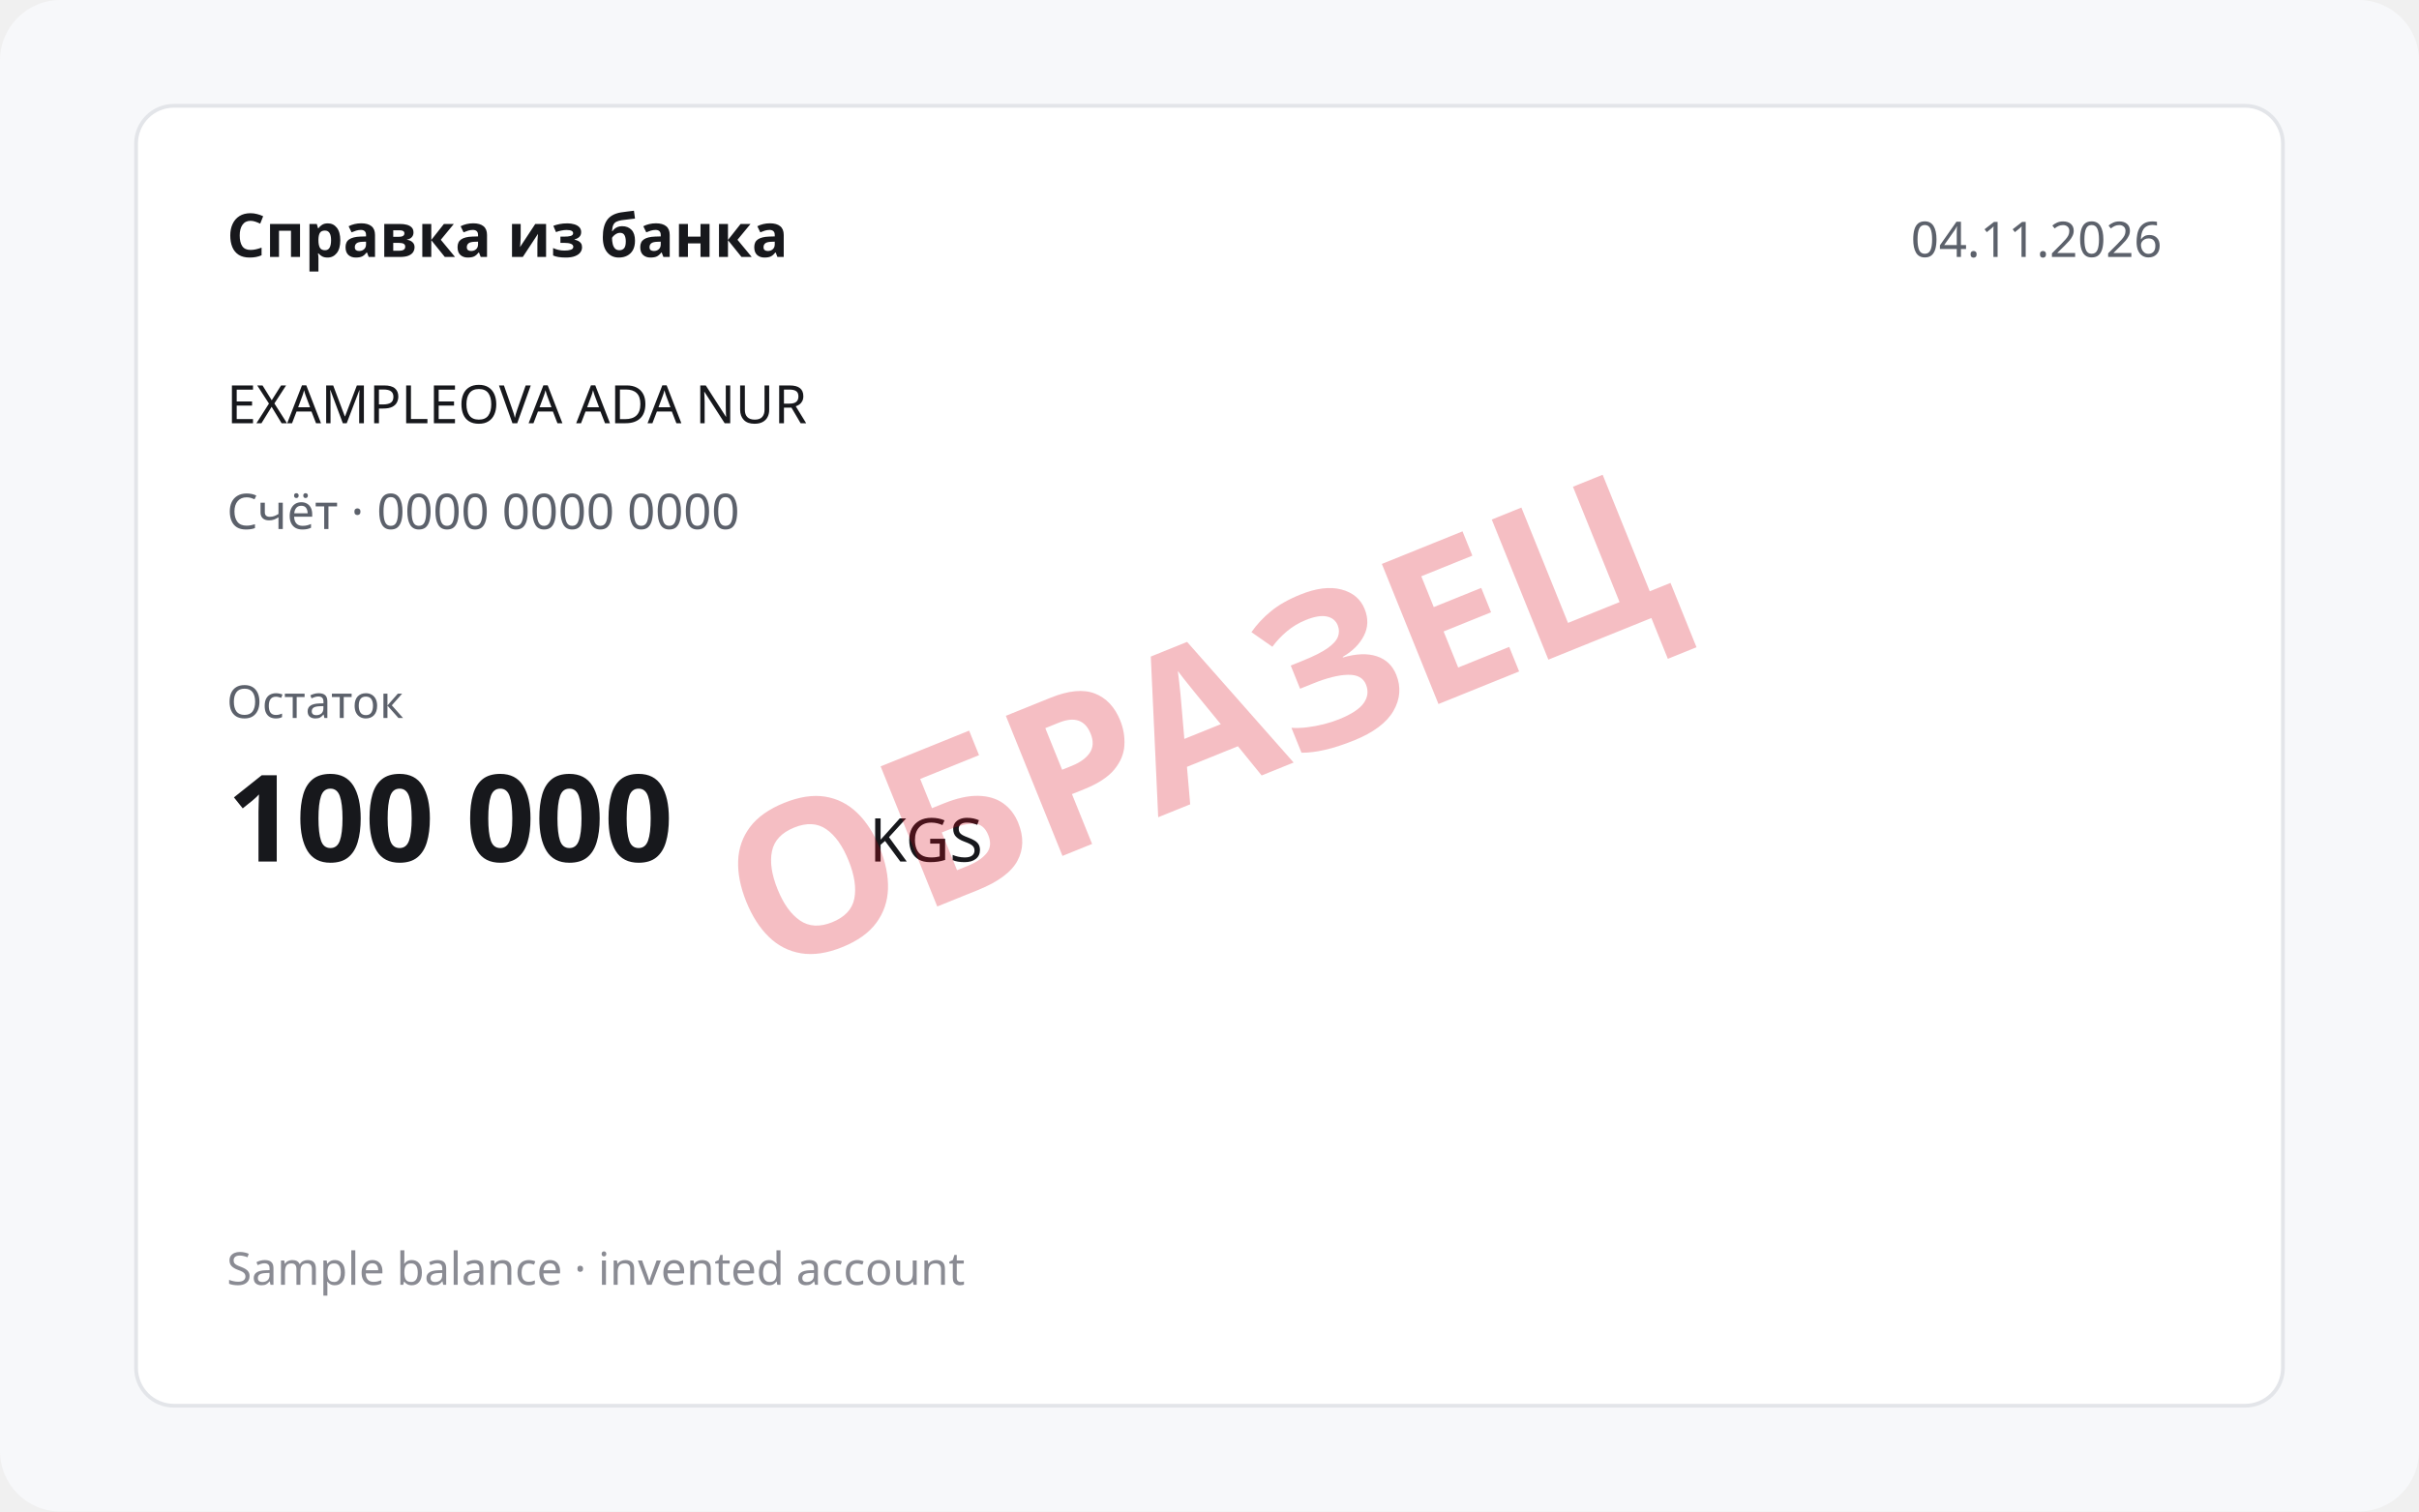
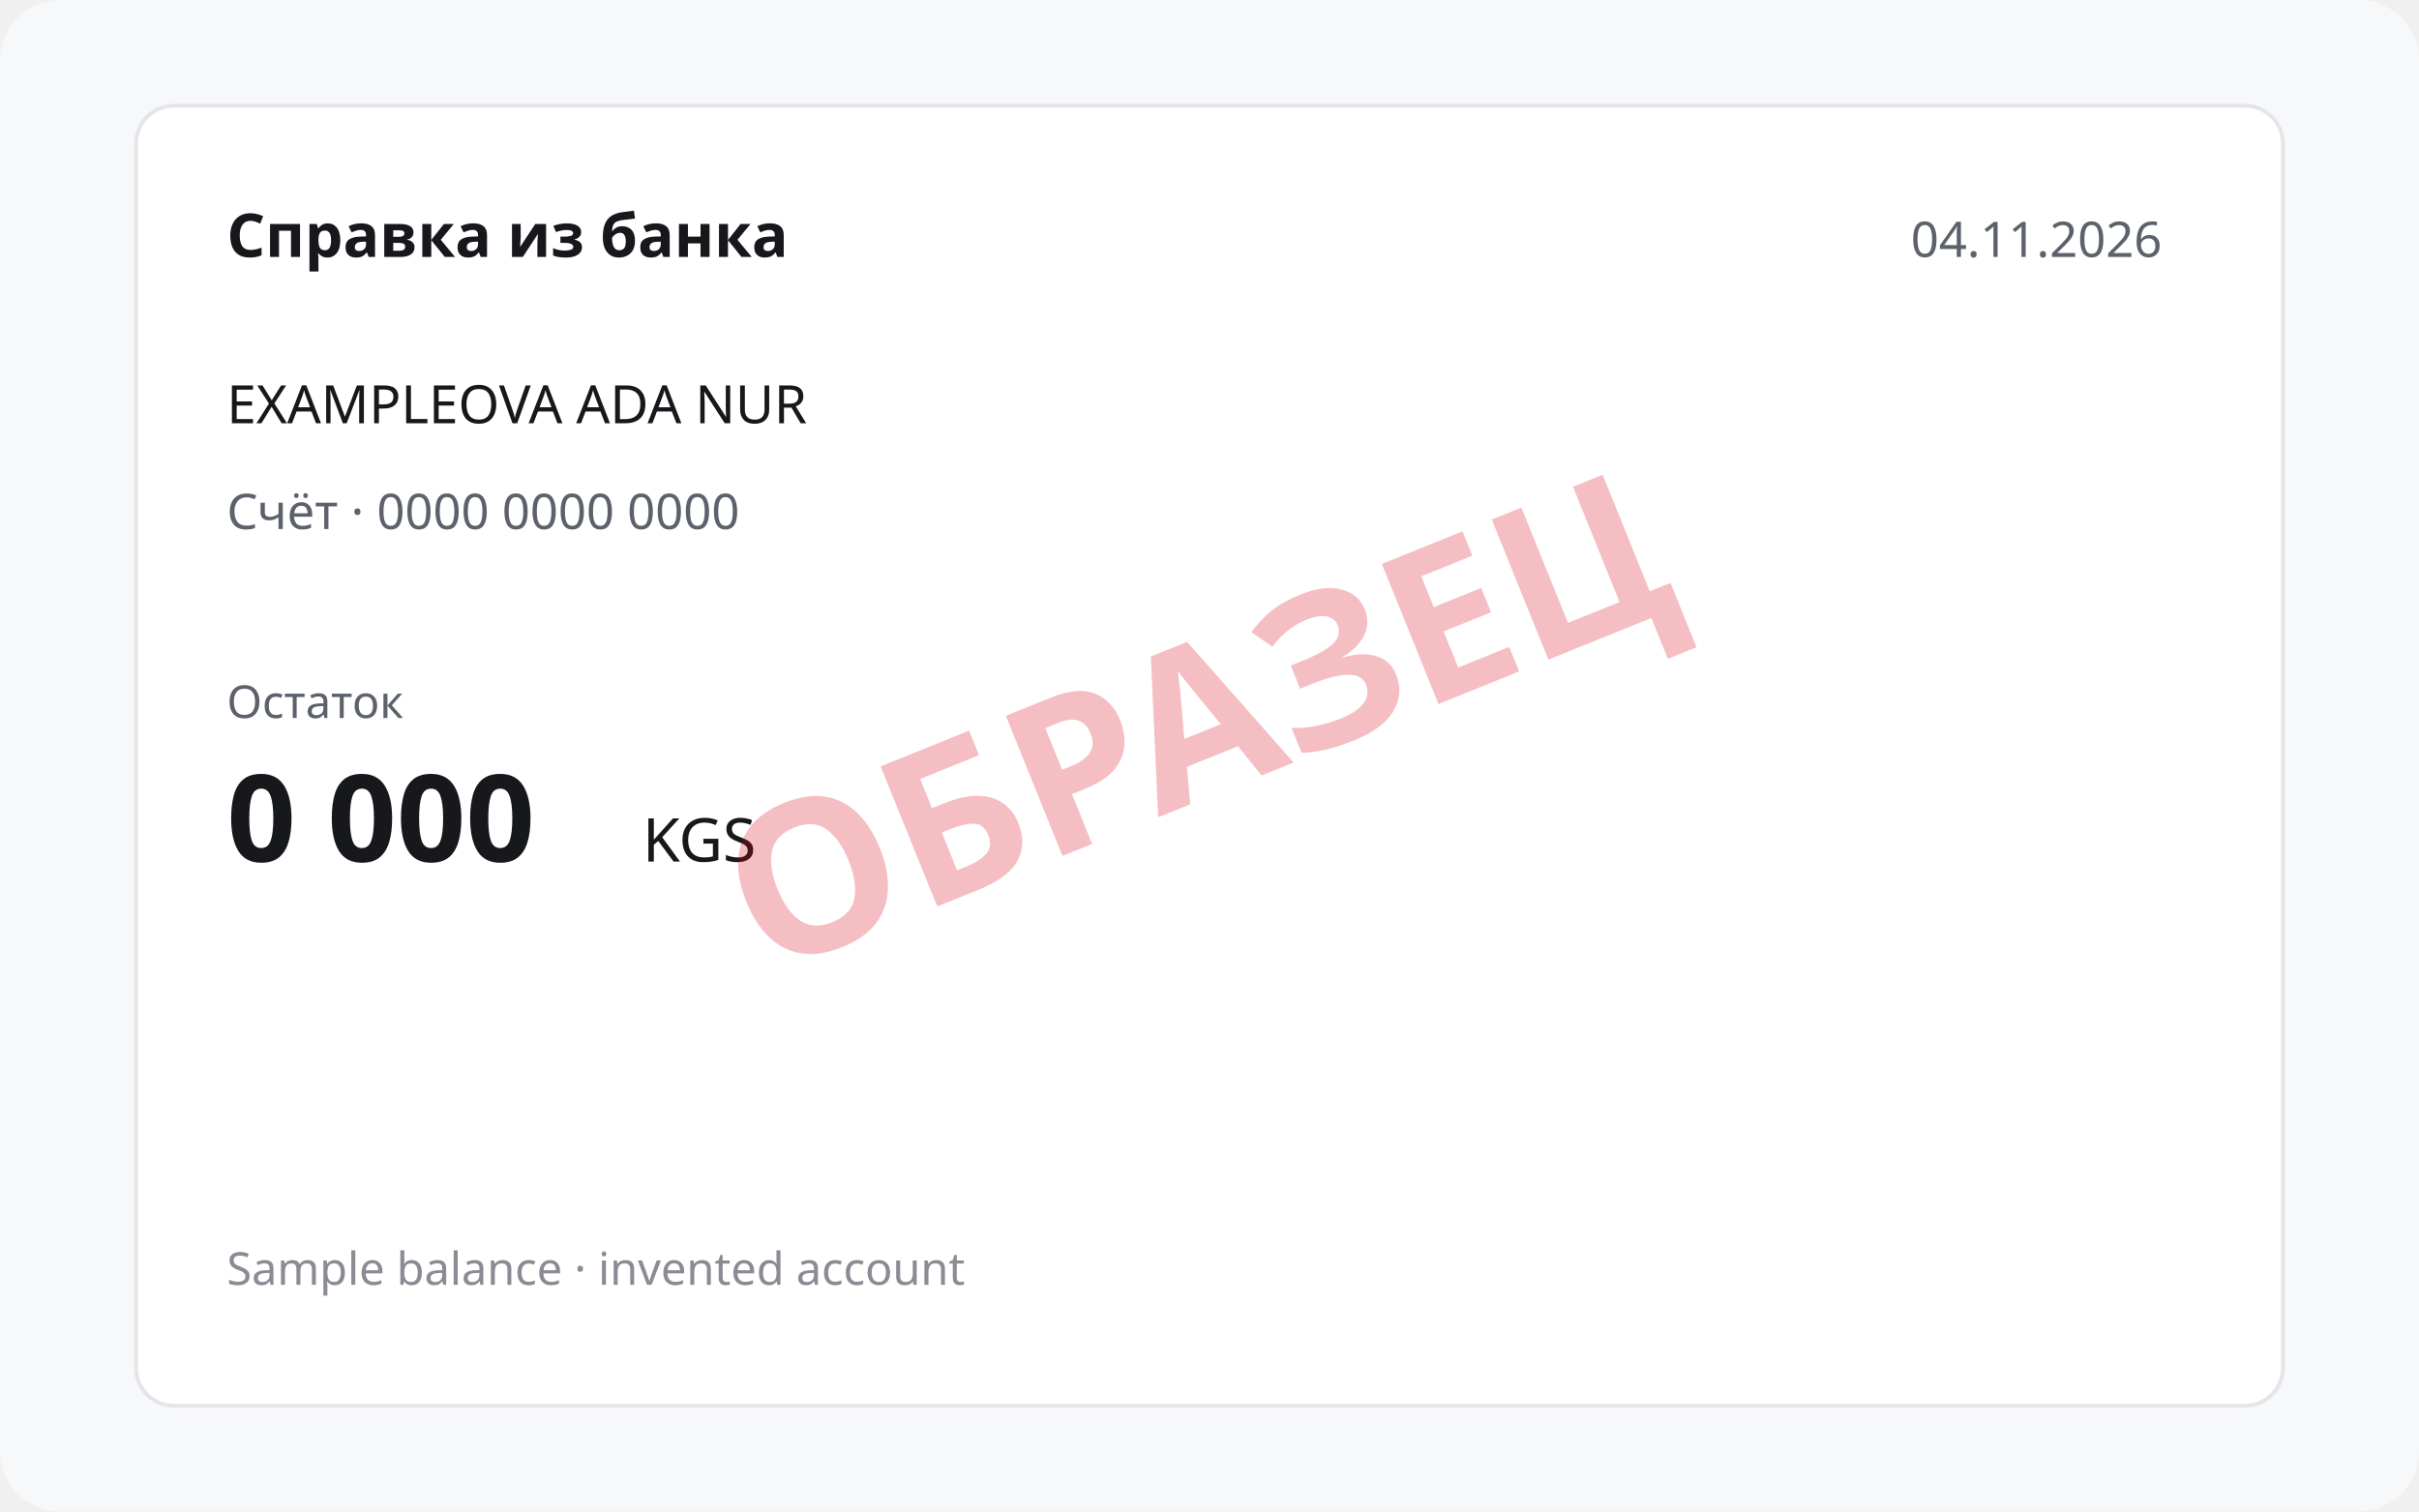
<svg xmlns="http://www.w3.org/2000/svg" viewBox="0 0 640 400" role="img" aria-label="Вымышленный образец банковской справки">
  <rect width="640" height="400" rx="16" fill="#f7f8fa" />
  <rect x="36" y="28" width="568" height="344" rx="10" fill="#fff" stroke="#e3e5e9" />
  <text x="60" y="68" font-family="Golos Text, system-ui, sans-serif" font-size="16" font-weight="700" fill="#17181c">Справка из банка</text>
  <text x="572" y="68" text-anchor="end" font-family="Golos Text, system-ui, sans-serif" font-size="13" fill="#5c616b">04.11.2026</text>
  <text x="60" y="112" font-family="Golos Text, system-ui, sans-serif" font-size="14" fill="#17181c">EXAMPLEOVA ADA NUR</text>
  <text x="60" y="140" font-family="Golos Text, system-ui, sans-serif" font-size="13" fill="#5c616b">Счёт · 0000 0000 0000</text>
  <text x="60" y="190" font-family="Golos Text, system-ui, sans-serif" font-size="12" fill="#5c616b">Остаток</text>
-   <text x="60" y="228" font-family="Golos Text, system-ui, sans-serif" font-size="32" font-weight="800" fill="#17181c">100 000</text>
-   <text x="230" y="228" font-family="Golos Text, system-ui, sans-serif" font-size="16" fill="#17181c">KGS</text>
+   <text x="60" y="228" font-family="Golos Text, system-ui, sans-serif" font-size="32" font-weight="800" fill="#17181c">0 000</text>
+   <text x="170" y="228" font-family="Golos Text, system-ui, sans-serif" font-size="16" fill="#17181c">KGS</text>
  <text x="60" y="340" font-family="Golos Text, system-ui, sans-serif" font-size="12" fill="#8a8b93">Sample balance · invented account</text>
  <g transform="rotate(-22 320 200)" opacity="0.26">
    <text x="320" y="210" text-anchor="middle" fill="#d70217" font-family="Golos Text, system-ui, sans-serif" font-size="56" font-weight="800">ОБРАЗЕЦ</text>
  </g>
</svg>
